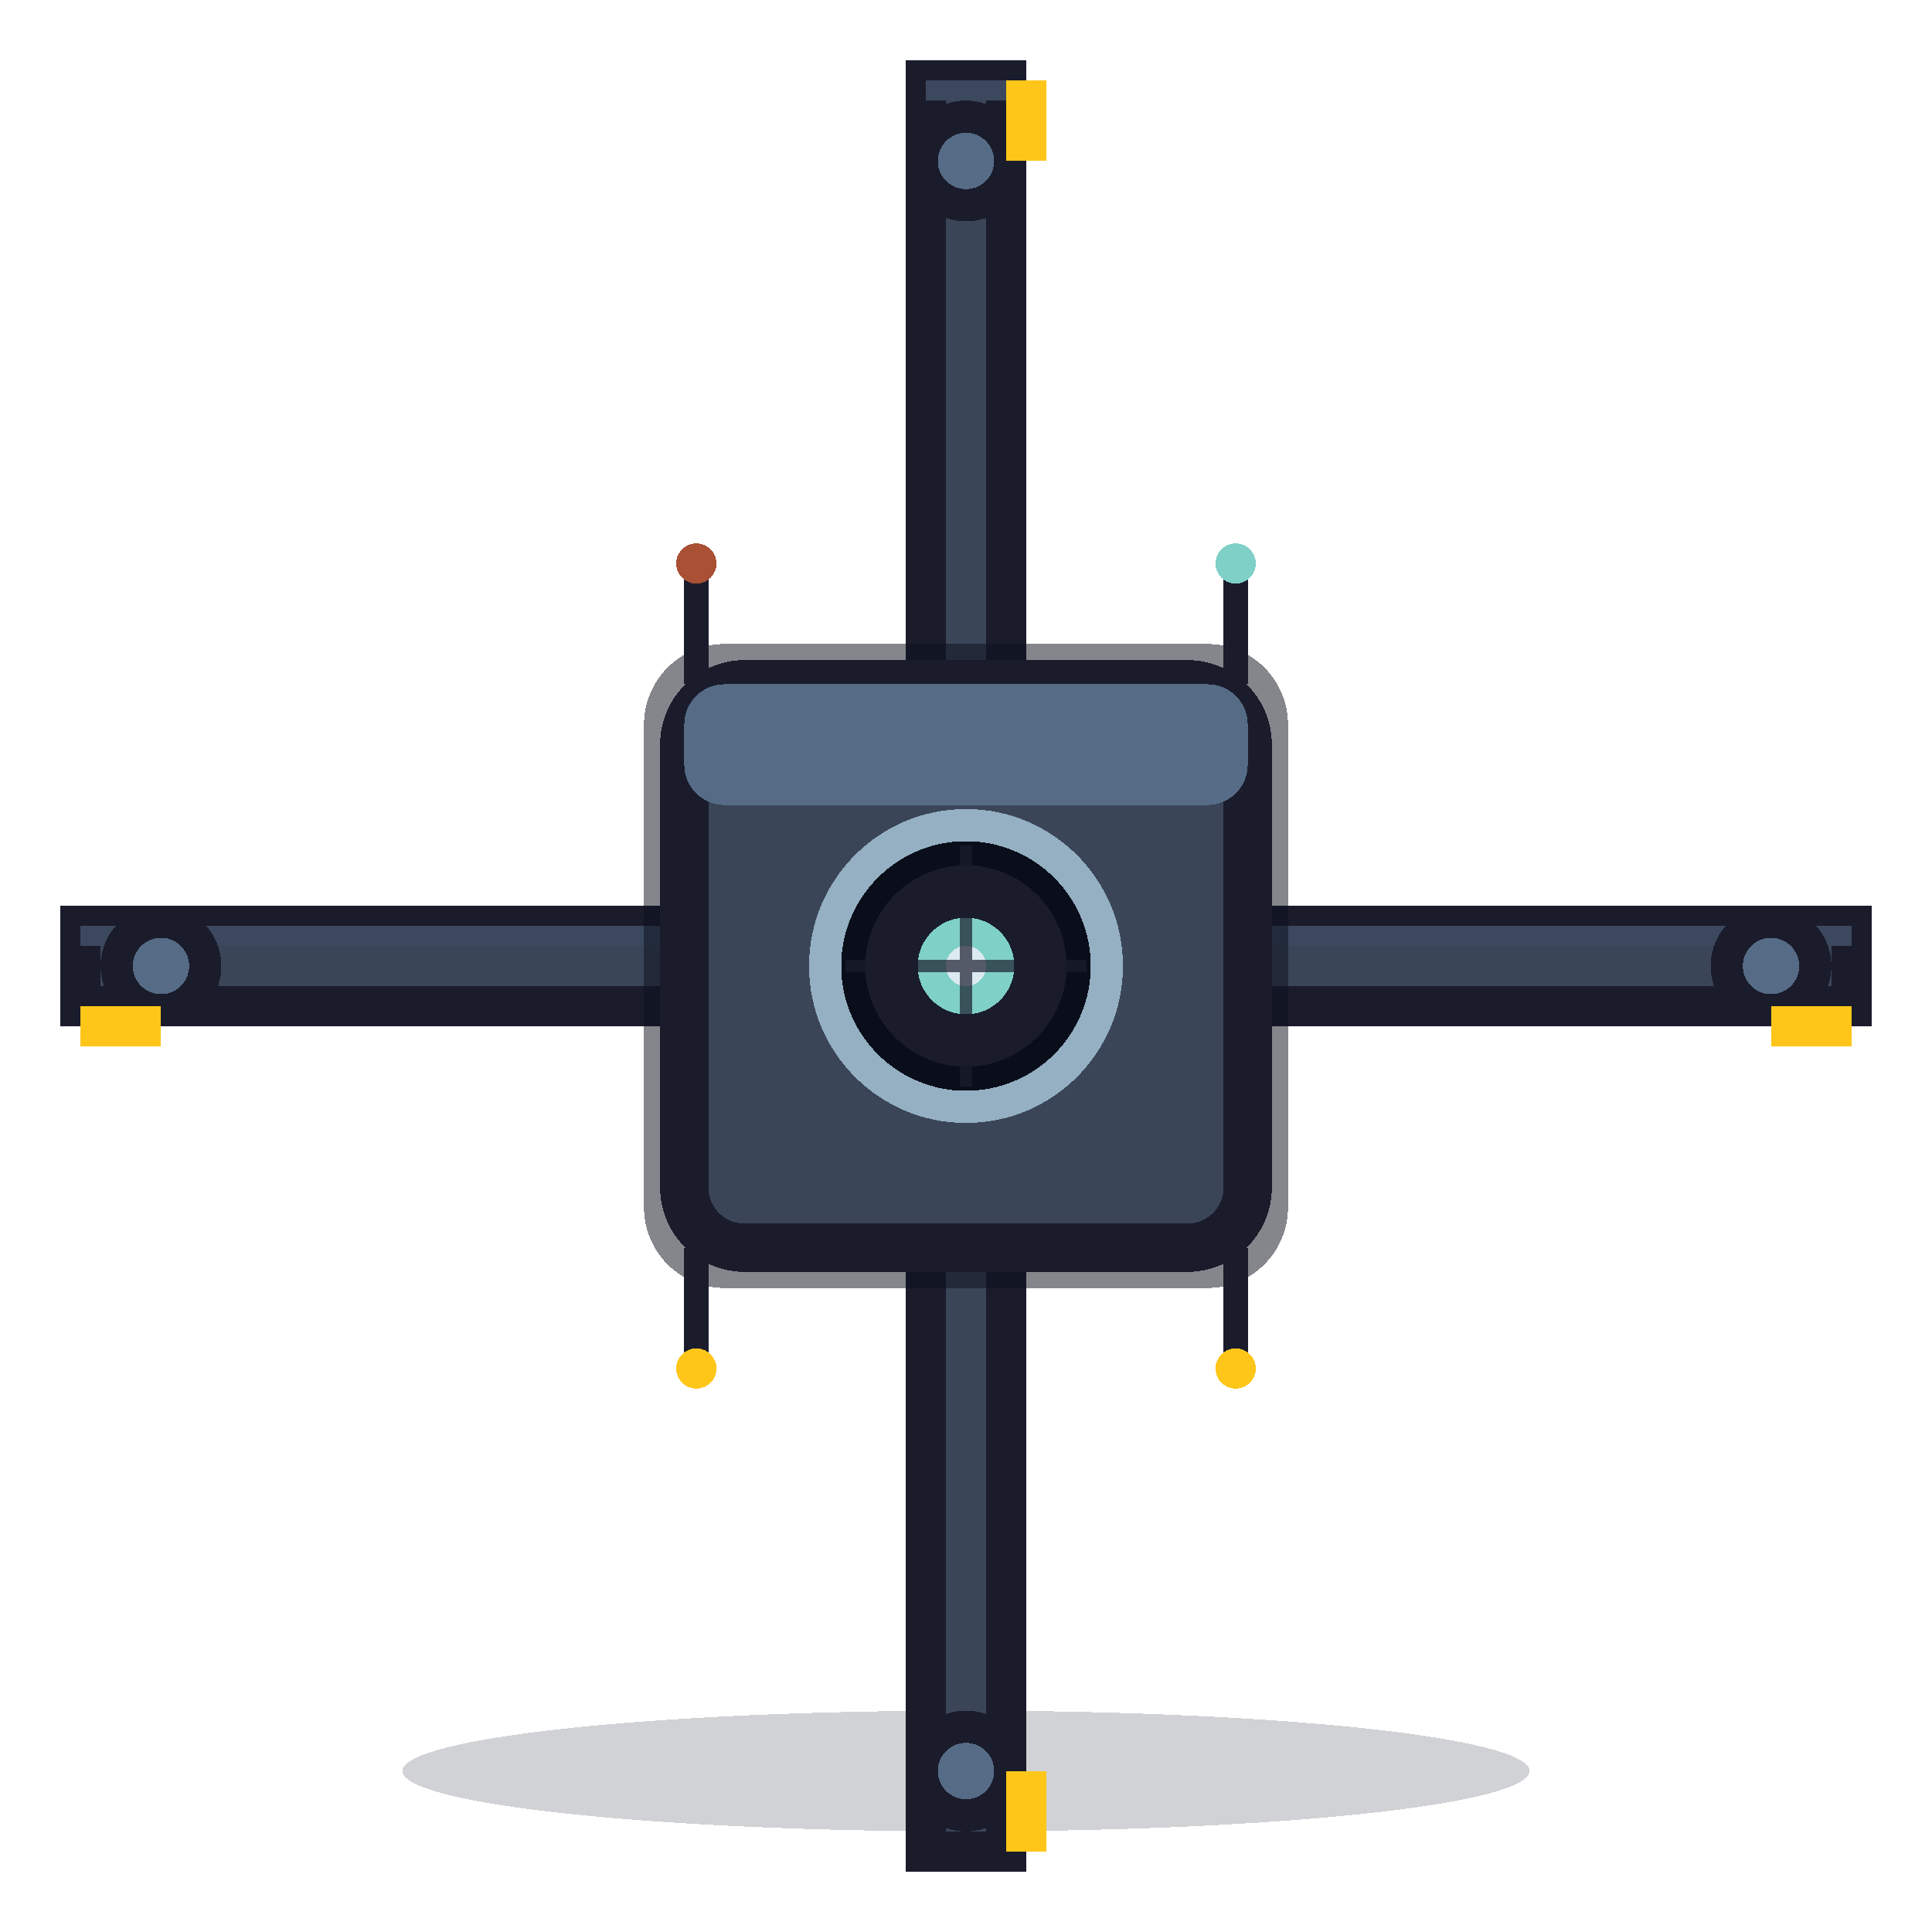
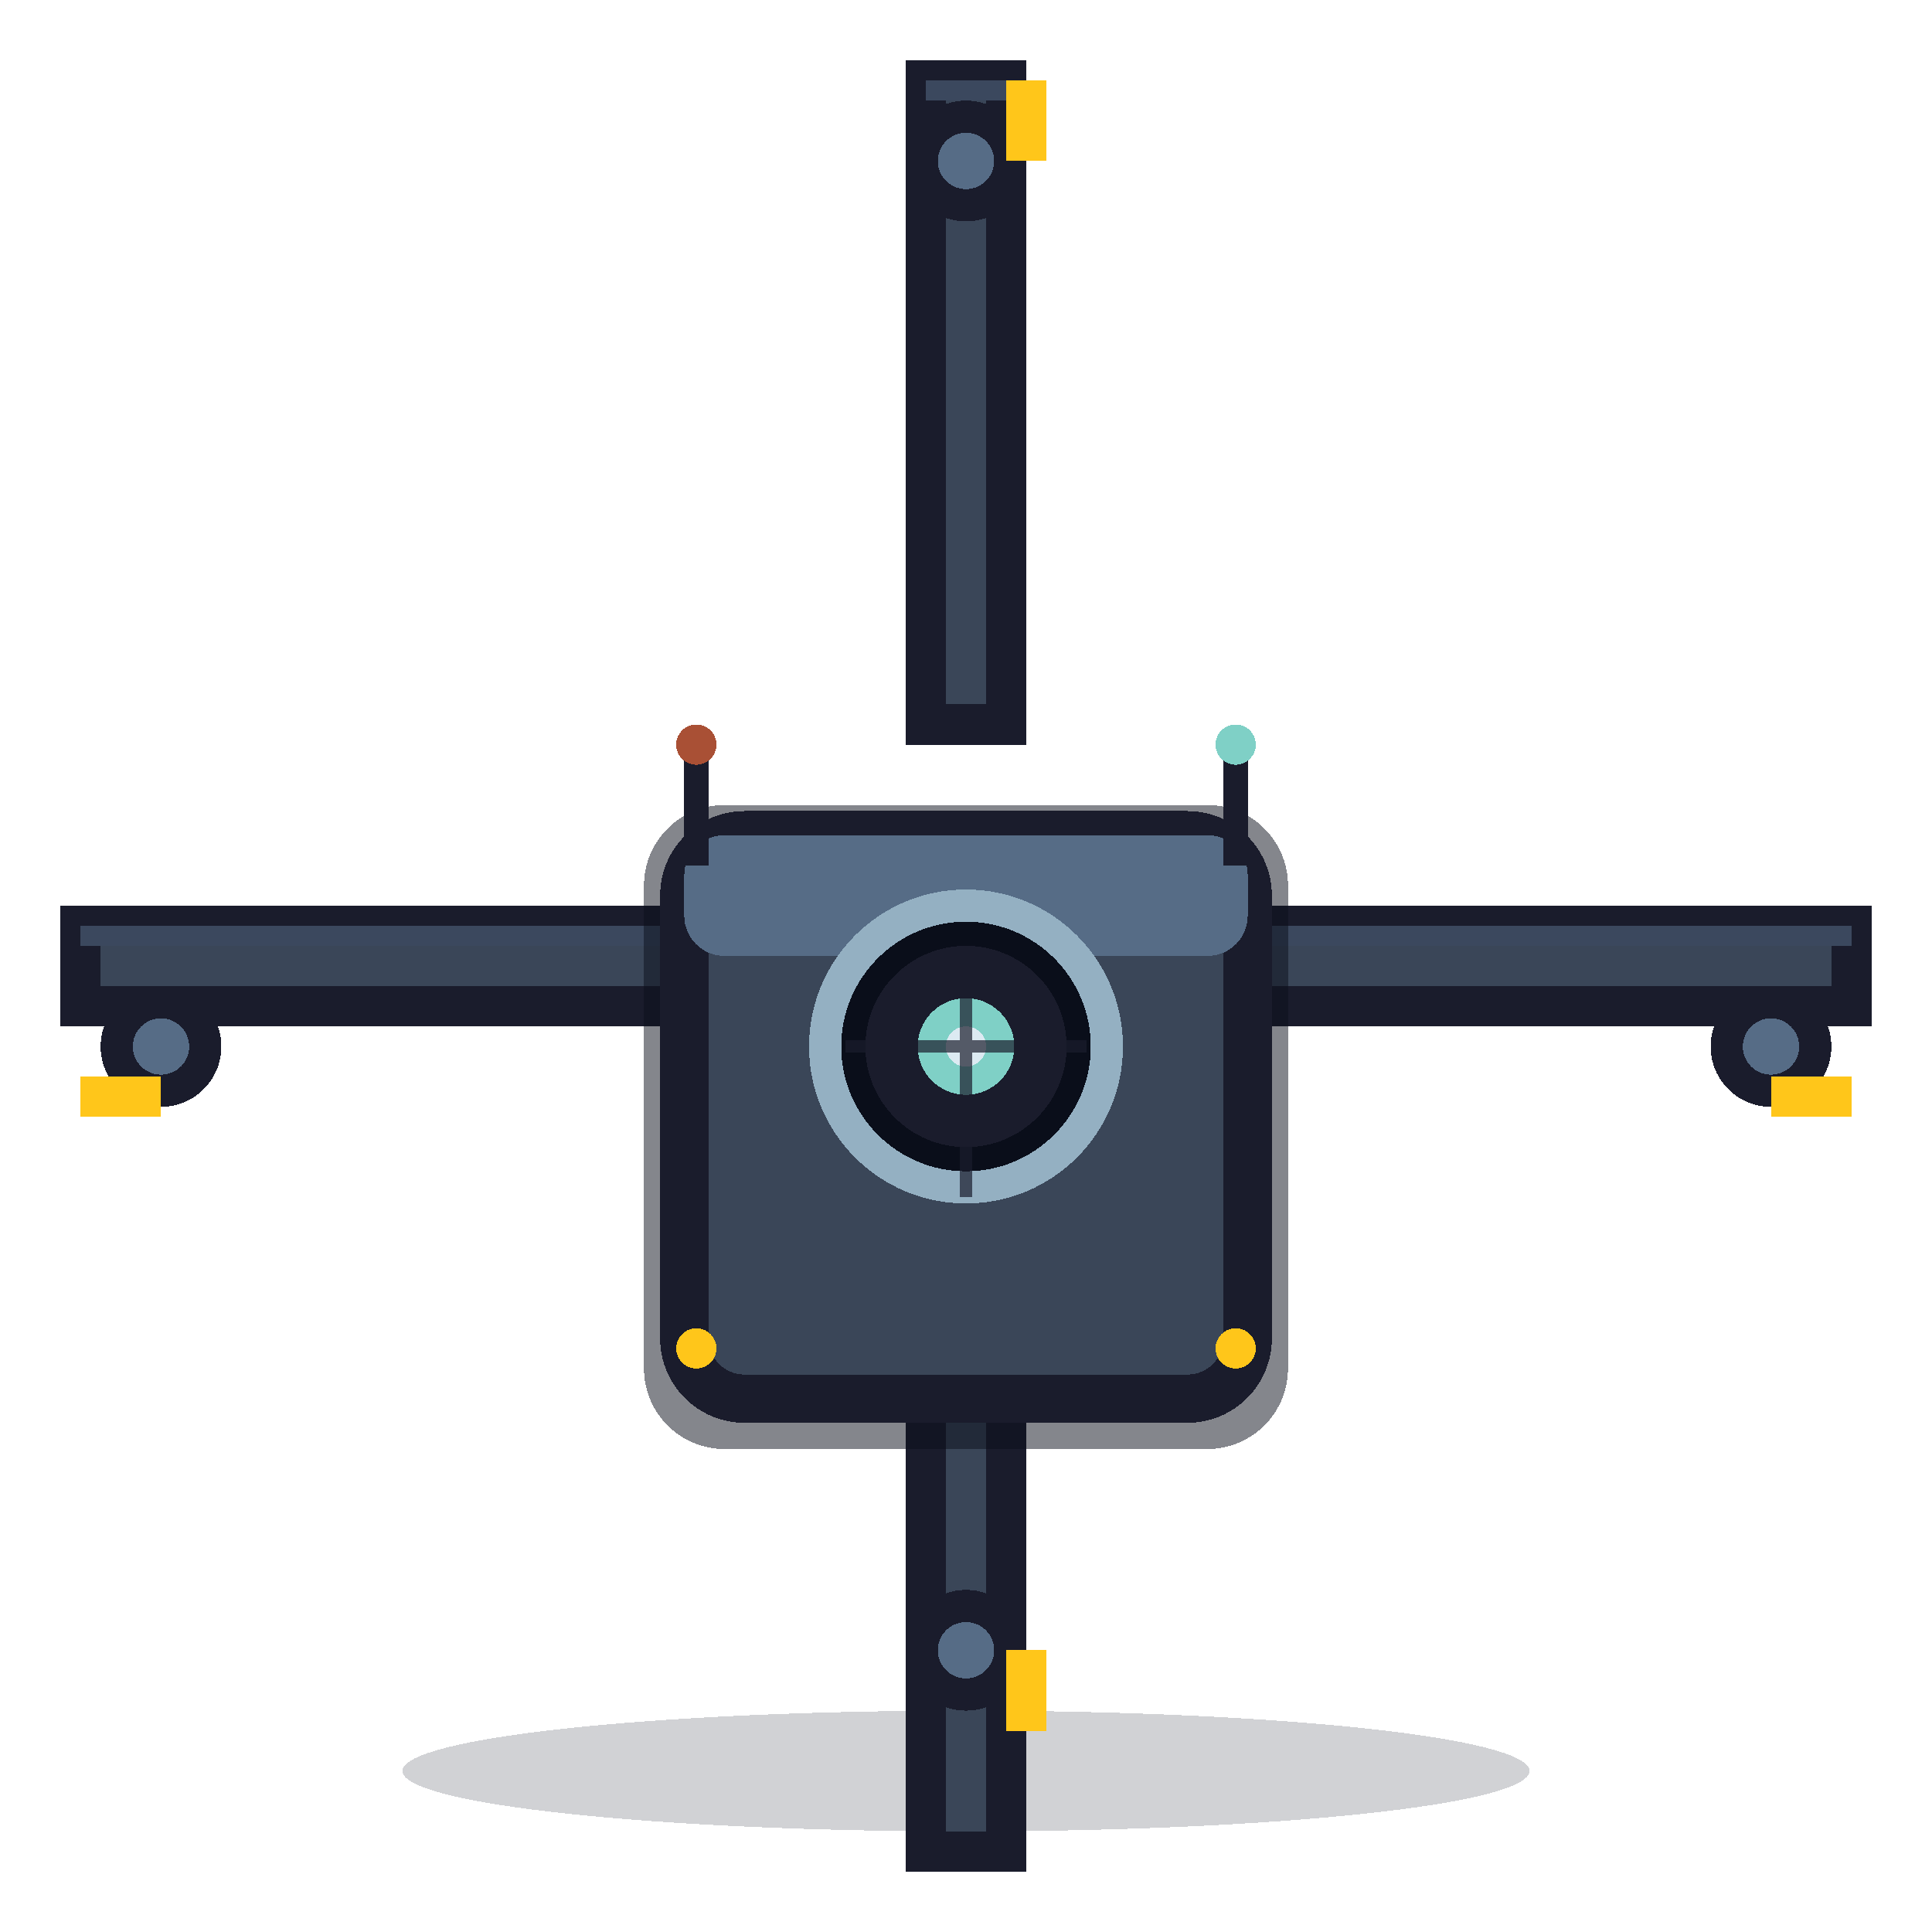
<svg xmlns="http://www.w3.org/2000/svg" width="48" height="48" viewBox="0 0 48 48" shape-rendering="crispEdges">
  <ellipse cx="24" cy="44" rx="14" ry="1.5" fill="#1a1c2c" opacity=".2" />
  <g fill="#3a4658" stroke="#1a1c2c" stroke-width="1">
    <rect x="2" y="23" width="16" height="2" />
    <rect x="30" y="23" width="16" height="2" />
    <rect x="23" y="2" width="2" height="16" />
    <rect x="23" y="30" width="2" height="16" />
  </g>
  <g fill="#566c86" opacity=".55">
    <rect x="2" y="23" width="16" height="0.5" />
    <rect x="30" y="23" width="16" height="0.5" />
    <rect x="23" y="2" width="2" height="0.5" />
    <rect x="23" y="30" width="2" height="0.5" />
  </g>
  <g fill="#1a1c2c">
-     <circle cx="4" cy="24" r="1.5" />
-     <circle cx="44" cy="24" r="1.5" />
+     <circle cx="4" cy="26" r="1.5" />
+     <circle cx="44" cy="26" r="1.5" />
    <circle cx="24" cy="4" r="1.5" />
-     <circle cx="24" cy="44" r="1.5" />
+     <circle cx="24" cy="41" r="1.5" />
  </g>
  <g fill="#566c86">
-     <circle cx="4" cy="24" r="0.7" />
-     <circle cx="44" cy="24" r="0.7" />
+     <circle cx="4" cy="26" r="0.7" />
+     <circle cx="44" cy="26" r="0.7" />
    <circle cx="24" cy="4" r="0.7" />
-     <circle cx="24" cy="44" r="0.7" />
+     <circle cx="24" cy="41" r="0.7" />
  </g>
-   <rect x="16" y="16" width="16" height="16" rx="2" fill="#0a0e1a" opacity=".5" />
-   <rect x="17" y="17" width="14" height="14" rx="1.5" fill="#3a4658" stroke="#1a1c2c" stroke-width="1.2" />
-   <rect x="17" y="17" width="14" height="3" rx="1" fill="#566c86" />
-   <circle cx="24" cy="24" r="3.5" fill="#0a0e1a" stroke="#94b0c2" stroke-width="0.8" />
-   <circle cx="24" cy="24" r="2.5" fill="#1a1c2c" />
-   <circle cx="24" cy="24" r="1.2" fill="#7fd0c6" />
-   <circle cx="24" cy="24" r="0.5" fill="#dceaf2" />
+   <rect x="16" y="20" width="16" height="16" rx="2" fill="#0a0e1a" opacity=".5" />
+   <rect x="17" y="20.75" width="14" height="14" rx="1.5" fill="#3a4658" stroke="#1a1c2c" stroke-width="1.2" />
+   <rect x="17" y="20.75" width="14" height="3" rx="1" fill="#566c86" />
+   <circle cx="24" cy="26" r="3.5" fill="#0a0e1a" stroke="#94b0c2" stroke-width="0.8" />
+   <circle cx="24" cy="26" r="2.5" fill="#1a1c2c" />
+   <circle cx="24" cy="26" r="1.2" fill="#7fd0c6" />
+   <circle cx="24" cy="26" r="0.5" fill="#dceaf2" />
  <g stroke="#1a1c2c" stroke-width="0.3" opacity=".7">
-     <path d="M21 24h6M24 21v6" />
+     <path d="M21 26 h6 M24 23.75 v6" />
  </g>
  <g fill="#1a1c2c">
-     <rect x="17" y="14" width="0.6" height="3" />
-     <rect x="30.4" y="14" width="0.6" height="3" />
-     <rect x="17" y="31" width="0.6" height="3" />
-     <rect x="30.4" y="31" width="0.6" height="3" />
+     <rect x="17" y="18.5" width="0.6" height="3" />
+     <rect x="30.4" y="18.5" width="0.6" height="3" />
+     <rect x="17" y="31.25" width="0.6" height="3" />
+     <rect x="30.4" y="31.25" width="0.6" height="3" />
  </g>
  <g fill="#a95035">
-     <circle cx="17.3" cy="14" r="0.5" />
+     <circle cx="17.3" cy="18.5" r="0.5" />
  </g>
  <g fill="#7fd0c6">
-     <circle cx="30.7" cy="14" r="0.5" />
+     <circle cx="30.7" cy="18.5" r="0.5" />
  </g>
  <g fill="#ffc61a">
-     <circle cx="17.3" cy="34" r="0.5" />
-     <circle cx="30.7" cy="34" r="0.5" />
+     <circle cx="17.3" cy="33.5" r="0.5" />
+     <circle cx="30.7" cy="33.5" r="0.5" />
  </g>
-   <rect x="2" y="25" width="2" height="1" fill="#ffc61a" />
-   <rect x="44" y="25" width="2" height="1" fill="#ffc61a" />
+   <rect x="2" y="26.75" width="2" height="1" fill="#ffc61a" />
+   <rect x="44" y="26.75" width="2" height="1" fill="#ffc61a" />
  <rect x="25" y="2" width="1" height="2" fill="#ffc61a" />
-   <rect x="25" y="44" width="1" height="2" fill="#ffc61a" />
+   <rect x="25" y="41" width="1" height="2" fill="#ffc61a" />
</svg>
